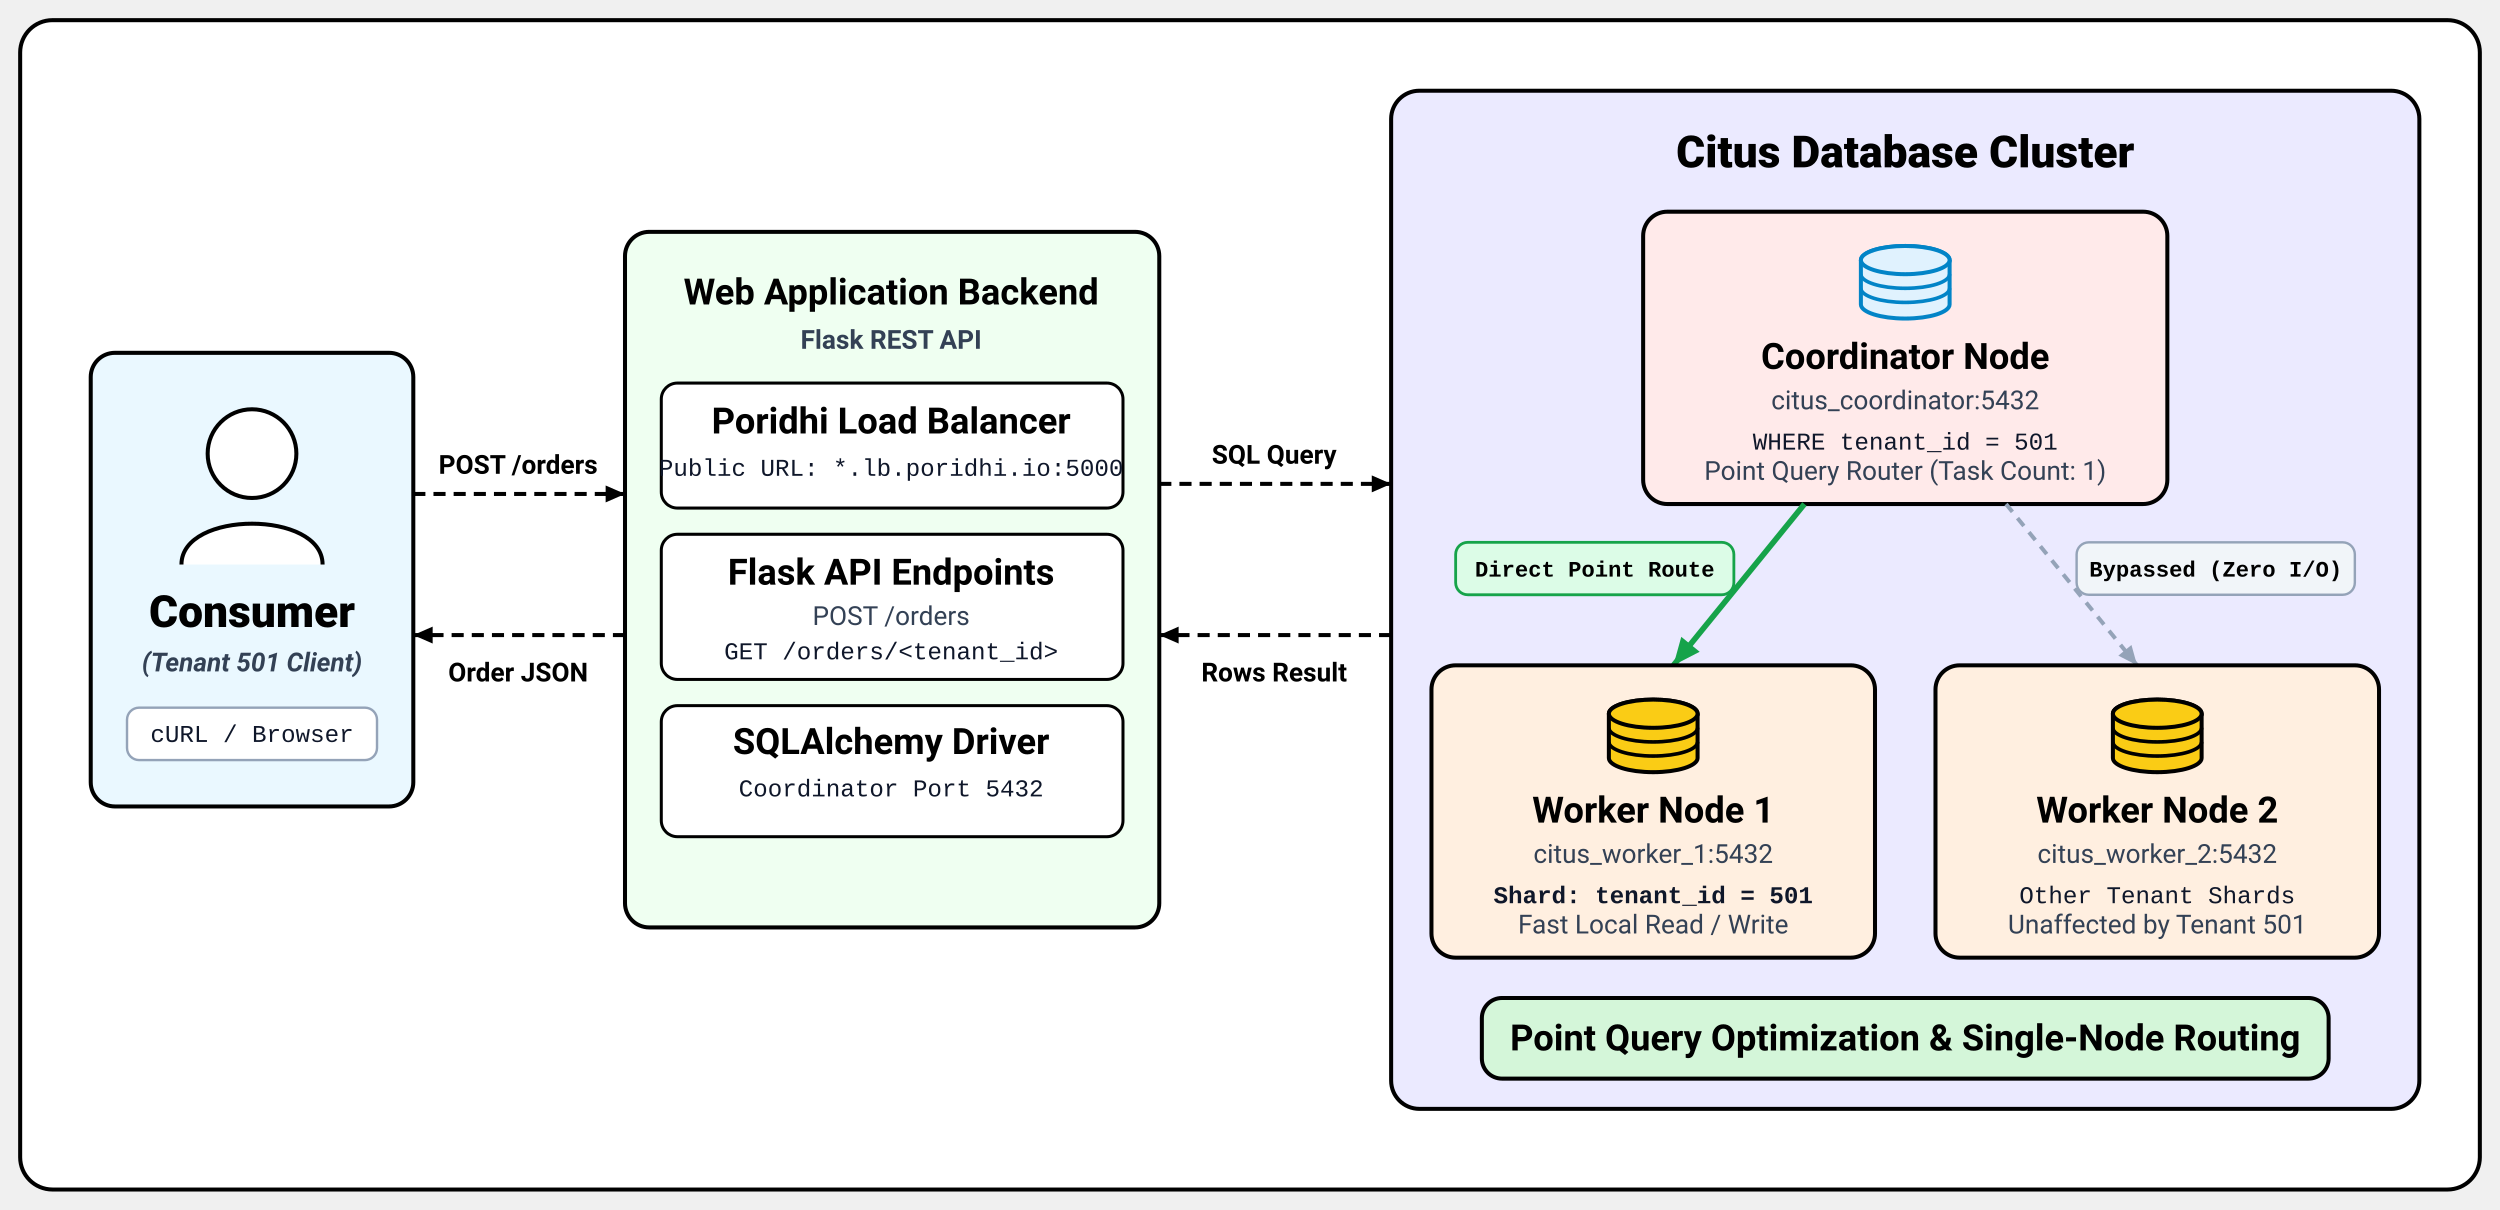
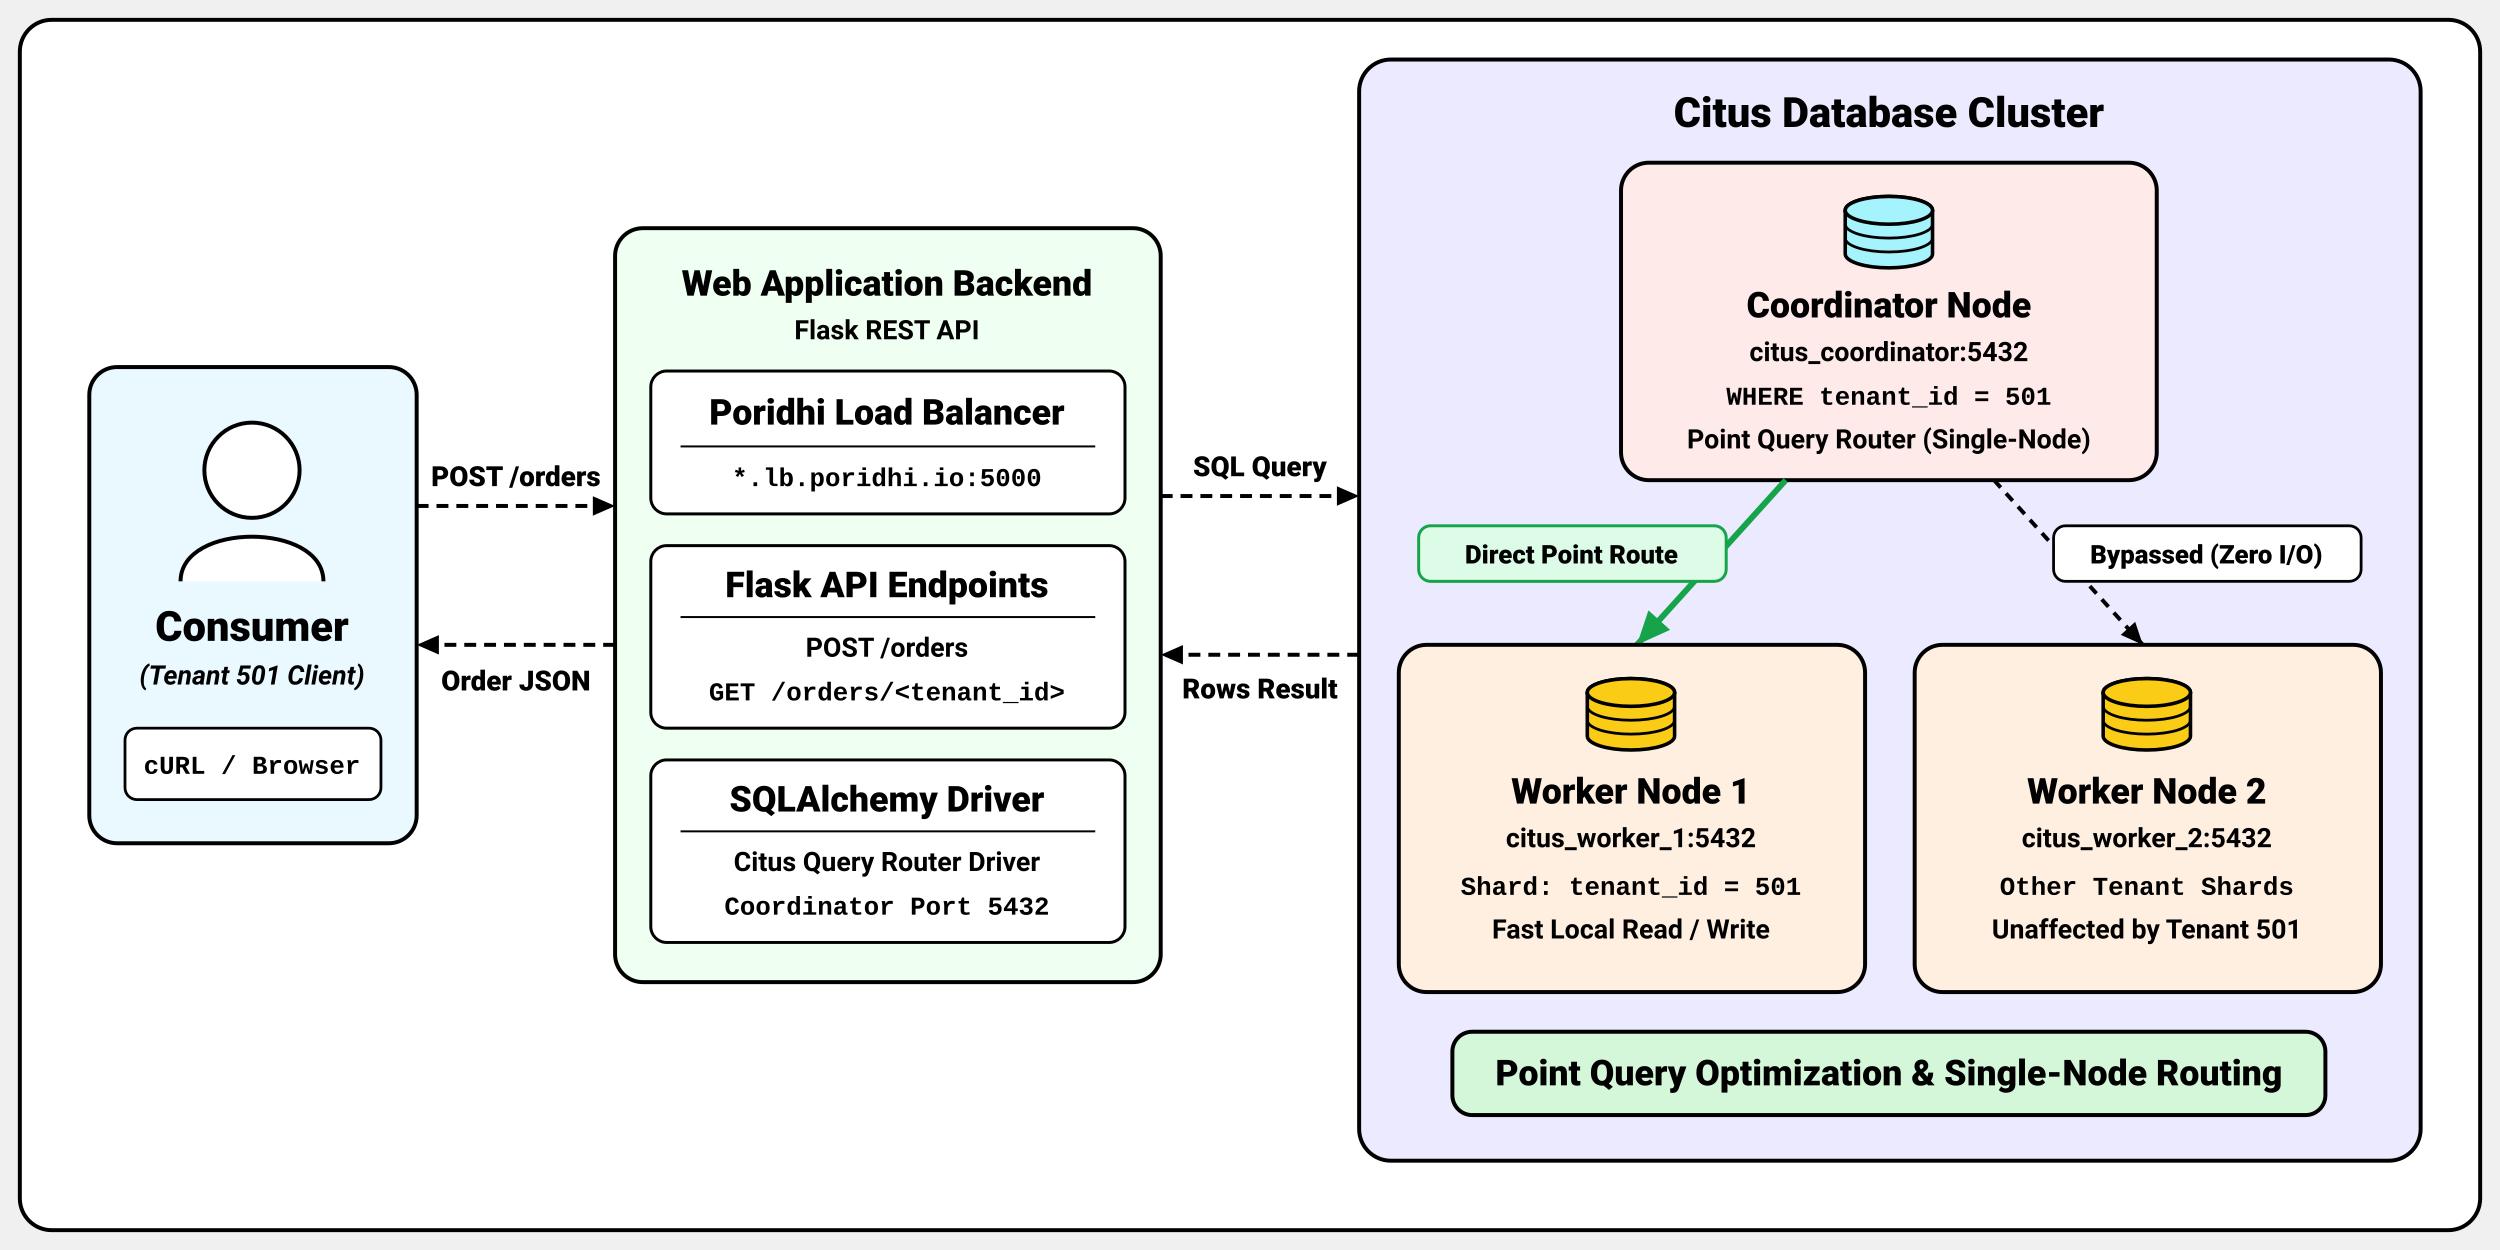
- <svg xmlns="http://www.w3.org/2000/svg" viewBox="0 0 1240 600" width="100%" height="auto">
+ <svg xmlns="http://www.w3.org/2000/svg" viewBox="0 0 1260 630" width="100%" height="auto">
  <defs>
    <style>
-       .txt-title { font-family: -apple-system, BlinkMacSystemFont, "Segoe UI", Roboto, Helvetica, Arial, sans-serif; font-size: 22px; font-weight: 800; fill: #000000; }
-       .txt-node-title { font-family: -apple-system, BlinkMacSystemFont, "Segoe UI", Roboto, Helvetica, Arial, sans-serif; font-size: 18px; font-weight: 700; fill: #000000; }
-       .txt-node-sub { font-family: -apple-system, BlinkMacSystemFont, "Segoe UI", Roboto, Helvetica, Arial, sans-serif; font-size: 13px; fill: #334155; }
-       .txt-node-code { font-family: "SFMono-Regular", Consolas, "Liberation Mono", Menlo, monospace; font-size: 12px; fill: #0f172a; }
-       .txt-arrow-label { font-family: -apple-system, BlinkMacSystemFont, "Segoe UI", Roboto, Helvetica, Arial, sans-serif; font-size: 13px; font-weight: 700; fill: #000000; }
-       .txt-badge { font-family: "SFMono-Regular", Consolas, "Liberation Mono", Menlo, monospace; font-size: 11px; font-weight: 700; fill: #000000; }
+       .txt-title { font-family: -apple-system, BlinkMacSystemFont, "Segoe UI", Roboto, Helvetica, Arial, sans-serif; font-size: 21px; font-weight: 800; fill: #000000; }
+       .txt-node-title { font-family: -apple-system, BlinkMacSystemFont, "Segoe UI", Roboto, Helvetica, Arial, sans-serif; font-size: 18px; font-weight: 800; fill: #000000; }
+       .txt-node-sub { font-family: -apple-system, BlinkMacSystemFont, "Segoe UI", Roboto, Helvetica, Arial, sans-serif; font-size: 13.5px; font-weight: 600; fill: #000000; }
+       .txt-node-code { font-family: "SFMono-Regular", Consolas, "Liberation Mono", Menlo, monospace; font-size: 13px; font-weight: 700; fill: #000000; }
+       .txt-arrow-label { font-family: -apple-system, BlinkMacSystemFont, "Segoe UI", Roboto, Helvetica, Arial, sans-serif; font-size: 14px; font-weight: 800; fill: #000000; }
+       .txt-badge { font-family: -apple-system, BlinkMacSystemFont, "Segoe UI", Roboto, Helvetica, Arial, sans-serif; font-size: 13px; font-weight: 800; fill: #000000; }
    </style>
-     <marker id="arrow" viewBox="0 0 10 10" refX="8" refY="5" markerWidth="6" markerHeight="6" orient="auto">
+     <marker id="arrow" viewBox="0 0 10 10" refX="8" refY="5" markerWidth="7" markerHeight="7" orient="auto">
      <path d="M 0 1.5 L 8 5 L 0 8.5 z" fill="#000000" />
    </marker>
-     <marker id="arrow-muted" viewBox="0 0 10 10" refX="8" refY="5" markerWidth="6" markerHeight="6" orient="auto">
-       <path d="M 0 1.5 L 8 5 L 0 8.5 z" fill="#94a3b8" />
+     <marker id="arrow-muted" viewBox="0 0 10 10" refX="8" refY="5" markerWidth="7" markerHeight="7" orient="auto">
+       <path d="M 0 1.5 L 8 5 L 0 8.5 z" fill="#475569" />
    </marker>
-     <marker id="arrow-green" viewBox="0 0 10 10" refX="8" refY="5" markerWidth="6" markerHeight="6" orient="auto">
+     <marker id="arrow-green" viewBox="0 0 10 10" refX="8" refY="5" markerWidth="7" markerHeight="7" orient="auto">
      <path d="M 0 1.5 L 8 5 L 0 8.5 z" fill="#16a34a" />
    </marker>
  </defs>
-   <rect x="10" y="10" width="1220" height="580" rx="16" fill="#ffffff" stroke="#000000" stroke-width="2" />
-   <g transform="translate(45, 175)">
-     <rect width="160" height="225" rx="12" fill="#eaf8ff" stroke="#000000" stroke-width="2" />
-     <circle cx="80" cy="50" r="22" fill="#ffffff" stroke="#000000" stroke-width="2" />
-     <path d="M 45 105 C 45 78, 115 78, 115 105" fill="#ffffff" stroke="#000000" stroke-width="2" />
-     <text x="80" y="136" class="txt-title" text-anchor="middle">Consumer</text>
-     <text x="80" y="158" class="txt-node-sub" font-style="italic" font-weight="600" text-anchor="middle">(Tenant 501 Client)</text>
-     <rect x="18" y="176" width="124" height="26" rx="6" fill="#ffffff" stroke="#94a3b8" stroke-width="1.2" />
-     <text x="80" y="193" class="txt-node-code" text-anchor="middle">cURL / Browser</text>
+   <rect x="10" y="10" width="1240" height="610" rx="16" fill="#ffffff" stroke="#000000" stroke-width="2" />
+   <g transform="translate(45, 185)">
+     <rect width="165" height="240" rx="14" fill="#eaf8ff" stroke="#000000" stroke-width="2" />
+     <circle cx="82" cy="52" r="24" fill="#ffffff" stroke="#000000" stroke-width="2" />
+     <path d="M 46 108 C 46 78, 118 78, 118 108" fill="#ffffff" stroke="#000000" stroke-width="2" />
+     <text x="82" y="138" class="txt-title" text-anchor="middle">Consumer</text>
+     <text x="82" y="160" class="txt-node-sub" font-style="italic" text-anchor="middle">(Tenant 501 Client)</text>
+     <rect x="18" y="182" width="129" height="36" rx="6" fill="#ffffff" stroke="#000000" stroke-width="1.4" />
+     <text x="82" y="205" class="txt-node-code" text-anchor="middle">cURL / Browser</text>
  </g>
-   <path d="M 205 245 L 310 245" fill="none" stroke="#000000" stroke-width="2" stroke-dasharray="6 4" marker-end="url(#arrow)" />
-   <text x="257" y="235" class="txt-arrow-label" text-anchor="middle">POST /orders</text>
-   <path d="M 310 315 L 205 315" fill="none" stroke="#000000" stroke-width="2" stroke-dasharray="6 4" marker-end="url(#arrow)" />
-   <text x="257" y="338" class="txt-arrow-label" text-anchor="middle">Order JSON</text>
+   <path d="M 210 255 L 310 255" fill="none" stroke="#000000" stroke-width="2" stroke-dasharray="6 4" marker-end="url(#arrow)" />
+   <text x="260" y="245" class="txt-arrow-label" text-anchor="middle">POST /orders</text>
+   <path d="M 310 325 L 210 325" fill="none" stroke="#000000" stroke-width="2" stroke-dasharray="6 4" marker-end="url(#arrow)" />
+   <text x="260" y="348" class="txt-arrow-label" text-anchor="middle">Order JSON</text>
  <g transform="translate(310, 115)">
-     <rect width="265" height="345" rx="12" fill="#effff1" stroke="#000000" stroke-width="2" />
-     <text x="132" y="36" class="txt-node-title" text-anchor="middle">Web Application Backend</text>
-     <text x="132" y="58" class="txt-node-sub" font-weight="700" text-anchor="middle">Flask REST API</text>
-     <g transform="translate(18, 75)">
-       <rect width="229" height="62" rx="8" fill="#ffffff" stroke="#000000" stroke-width="1.5" />
-       <text x="114" y="25" class="txt-node-title" font-size="14" text-anchor="middle">Poridhi Load Balancer</text>
-       <text x="114" y="46" class="txt-node-code" text-anchor="middle">Public URL: *.lb.poridhi.io:5000</text>
+     <rect width="275" height="380" rx="14" fill="#effff1" stroke="#000000" stroke-width="2" />
+     <text x="137" y="34" class="txt-node-title" text-anchor="middle">Web Application Backend</text>
+     <text x="137" y="56" class="txt-node-sub" font-weight="700" text-anchor="middle">Flask REST API</text>
+     <g transform="translate(18, 72)">
+       <rect width="239" height="72" rx="8" fill="#ffffff" stroke="#000000" stroke-width="1.5" />
+       <text x="119" y="27" class="txt-node-title" font-size="15" text-anchor="middle">Poridhi Load Balancer</text>
+       <line x1="15" y1="38" x2="224" y2="38" stroke="#000000" stroke-width="1" />
+       <text x="119" y="58" class="txt-node-code" text-anchor="middle">*.lb.poridhi.io:5000</text>
    </g>
-     <g transform="translate(18, 150)">
-       <rect width="229" height="72" rx="8" fill="#ffffff" stroke="#000000" stroke-width="1.5" />
-       <text x="114" y="25" class="txt-node-title" font-size="15" text-anchor="middle">Flask API Endpoints</text>
-       <text x="114" y="45" class="txt-node-sub" text-anchor="middle">POST /orders</text>
-       <text x="114" y="62" class="txt-node-code" text-anchor="middle">GET /orders/&lt;tenant_id&gt;</text>
+     <g transform="translate(18, 160)">
+       <rect width="239" height="92" rx="8" fill="#ffffff" stroke="#000000" stroke-width="1.5" />
+       <text x="119" y="26" class="txt-node-title" font-size="15" text-anchor="middle">Flask API Endpoints</text>
+       <line x1="15" y1="36" x2="224" y2="36" stroke="#000000" stroke-width="1" />
+       <text x="119" y="56" class="txt-node-sub" text-anchor="middle">POST /orders</text>
+       <text x="119" y="78" class="txt-node-code" text-anchor="middle">GET /orders/&lt;tenant_id&gt;</text>
    </g>
-     <g transform="translate(18, 235)">
-       <rect width="229" height="65" rx="8" fill="#ffffff" stroke="#000000" stroke-width="1.5" />
-       <text x="114" y="24" class="txt-node-title" font-size="14" text-anchor="middle">SQLAlchemy Driver</text>
-       <text x="114" y="45" class="txt-node-code" font-size="11" text-anchor="middle">Coordinator Port 5432</text>
+     <g transform="translate(18, 268)">
+       <rect width="239" height="92" rx="8" fill="#ffffff" stroke="#000000" stroke-width="1.5" />
+       <text x="119" y="26" class="txt-node-title" font-size="15" text-anchor="middle">SQLAlchemy Driver</text>
+       <line x1="15" y1="36" x2="224" y2="36" stroke="#000000" stroke-width="1" />
+       <text x="119" y="56" class="txt-node-sub" text-anchor="middle">Citus Query Router Driver</text>
+       <text x="119" y="78" class="txt-node-code" font-size="12" text-anchor="middle">Coordinator Port 5432</text>
    </g>
  </g>
-   <path d="M 575 240 L 690 240" fill="none" stroke="#000000" stroke-width="2" stroke-dasharray="6 4" marker-end="url(#arrow)" />
-   <text x="632" y="230" class="txt-arrow-label" text-anchor="middle">SQL Query</text>
-   <path d="M 690 315 L 575 315" fill="none" stroke="#000000" stroke-width="2" stroke-dasharray="6 4" marker-end="url(#arrow)" />
-   <text x="632" y="338" class="txt-arrow-label" text-anchor="middle">Rows Result</text>
-   <g transform="translate(690, 45)">
-     <rect width="510" height="505" rx="14" fill="#ebeaff" stroke="#000000" stroke-width="2" />
-     <text x="255" y="38" class="txt-title" text-anchor="middle">Citus Database Cluster</text>
-     <g transform="translate(125, 60)">
-       <rect width="260" height="145" rx="12" fill="#ffeaea" stroke="#000000" stroke-width="2" />
-       <g transform="translate(105, 14)">
-         <ellipse cx="25" cy="10" rx="22" ry="7" fill="#e0f2fe" stroke="#0284c7" stroke-width="2" />
-         <path d="M 3 10 L 3 32 A 22 7 0 0 0 47 32 L 47 10" fill="#e0f2fe" stroke="#0284c7" stroke-width="2" />
-         <path d="M 3 17 A 22 7 0 0 0 47 17" fill="none" stroke="#0284c7" stroke-width="1.8" />
-         <path d="M 3 24 A 22 7 0 0 0 47 24" fill="none" stroke="#0284c7" stroke-width="1.8" />
-         <ellipse cx="25" cy="10" rx="22" ry="7" fill="#e0f2fe" stroke="#0284c7" stroke-width="2" />
+   <path d="M 585 250 L 685 250" fill="none" stroke="#000000" stroke-width="2" stroke-dasharray="6 4" marker-end="url(#arrow)" />
+   <text x="635" y="240" class="txt-arrow-label" text-anchor="middle">SQL Query</text>
+   <path d="M 685 330 L 585 330" fill="none" stroke="#000000" stroke-width="2" stroke-dasharray="6 4" marker-end="url(#arrow)" />
+   <text x="635" y="352" class="txt-arrow-label" text-anchor="middle">Rows Result</text>
+   <g transform="translate(685, 30)">
+     <rect width="535" height="555" rx="16" fill="#ebeaff" stroke="#000000" stroke-width="2" />
+     <text x="267" y="34" class="txt-title" text-anchor="middle">Citus Database Cluster</text>
+     <g transform="translate(132, 52)">
+       <rect width="270" height="160" rx="14" fill="#ffeaea" stroke="#000000" stroke-width="2" />
+       <g transform="translate(110, 14)">
+         <ellipse cx="25" cy="10" rx="22" ry="7" fill="#a5f3fc" stroke="#000000" stroke-width="1.8" />
+         <path d="M 3 10 L 3 32 A 22 7 0 0 0 47 32 L 47 10" fill="#a5f3fc" stroke="#000000" stroke-width="1.8" />
+         <path d="M 3 17 A 22 7 0 0 0 47 17" fill="none" stroke="#000000" stroke-width="1.4" />
+         <path d="M 3 24 A 22 7 0 0 0 47 24" fill="none" stroke="#000000" stroke-width="1.4" />
+         <ellipse cx="25" cy="10" rx="22" ry="7" fill="#a5f3fc" stroke="#000000" stroke-width="1.8" />
      </g>
-       <text x="130" y="78" class="txt-node-title" text-anchor="middle">Coordinator Node</text>
-       <text x="130" y="98" class="txt-node-sub" text-anchor="middle">citus_coordinator:5432</text>
-       <text x="130" y="118" class="txt-node-code" text-anchor="middle">WHERE tenant_id = 501</text>
-       <text x="130" y="133" class="txt-node-sub" font-size="11" text-anchor="middle">Point Query Router (Task Count: 1)</text>
+       <text x="135" y="78" class="txt-node-title" text-anchor="middle">Coordinator Node</text>
+       <text x="135" y="100" class="txt-node-sub" text-anchor="middle">citus_coordinator:5432</text>
+       <text x="135" y="122" class="txt-node-code" text-anchor="middle">WHERE tenant_id = 501</text>
+       <text x="135" y="144" class="txt-node-sub" font-size="12" text-anchor="middle">Point Query Router (Single-Node)</text>
    </g>
-     <path d="M 205 205 L 140 285" fill="none" stroke="#16a34a" stroke-width="2.8" marker-end="url(#arrow-green)" />
-     <g transform="translate(32, 224)">
-       <rect width="138" height="26" rx="6" fill="#dcfce7" stroke="#16a34a" stroke-width="1.4" />
-       <text x="69" y="17" class="txt-badge" fill="#15803d" text-anchor="middle">Direct Point Route</text>
+     <path d="M 215 212 L 140 295" fill="none" stroke="#16a34a" stroke-width="3" marker-end="url(#arrow-green)" />
+     <g transform="translate(30, 235)">
+       <rect width="155" height="28" rx="6" fill="#dcfce7" stroke="#16a34a" stroke-width="1.5" />
+       <text x="77" y="19" class="txt-badge" text-anchor="middle">Direct Point Route</text>
    </g>
-     <path d="M 305 205 L 370 285" fill="none" stroke="#94a3b8" stroke-width="2" stroke-dasharray="5 4" marker-end="url(#arrow-muted)" />
-     <g transform="translate(340, 224)">
-       <rect width="138" height="26" rx="6" fill="#f1f5f9" stroke="#94a3b8" stroke-width="1.2" />
-       <text x="69" y="17" class="txt-badge" fill="#64748b" text-anchor="middle">Bypassed (Zero I/O)</text>
+     <path d="M 320 212 L 395 295" fill="none" stroke="#000000" stroke-width="2" stroke-dasharray="5 4" marker-end="url(#arrow)" />
+     <g transform="translate(350, 235)">
+       <rect width="155" height="28" rx="6" fill="#ffffff" stroke="#000000" stroke-width="1.4" />
+       <text x="77" y="19" class="txt-badge" text-anchor="middle">Bypassed (Zero I/O)</text>
    </g>
-     <g transform="translate(20, 285)">
-       <rect width="220" height="145" rx="12" fill="#ffefe0" stroke="#000000" stroke-width="2" />
-       <g transform="translate(85, 14)">
-         <ellipse cx="25" cy="10" rx="22" ry="7" fill="#facc15" stroke="#000000" stroke-width="2" />
-         <path d="M 3 10 L 3 32 A 22 7 0 0 0 47 32 L 47 10" fill="#facc15" stroke="#000000" stroke-width="2" />
-         <path d="M 3 17 A 22 7 0 0 0 47 17" fill="none" stroke="#000000" stroke-width="1.8" />
-         <path d="M 3 24 A 22 7 0 0 0 47 24" fill="none" stroke="#000000" stroke-width="1.8" />
-         <ellipse cx="25" cy="10" rx="22" ry="7" fill="#facc15" stroke="#000000" stroke-width="2" />
+     <g transform="translate(20, 295)">
+       <rect width="235" height="175" rx="14" fill="#ffefe0" stroke="#000000" stroke-width="2" />
+       <g transform="translate(92, 14)">
+         <ellipse cx="25" cy="10" rx="22" ry="7" fill="#facc15" stroke="#000000" stroke-width="1.8" />
+         <path d="M 3 10 L 3 32 A 22 7 0 0 0 47 32 L 47 10" fill="#facc15" stroke="#000000" stroke-width="1.8" />
+         <path d="M 3 17 A 22 7 0 0 0 47 17" fill="none" stroke="#000000" stroke-width="1.4" />
+         <path d="M 3 24 A 22 7 0 0 0 47 24" fill="none" stroke="#000000" stroke-width="1.4" />
+         <ellipse cx="25" cy="10" rx="22" ry="7" fill="#facc15" stroke="#000000" stroke-width="1.8" />
      </g>
-       <text x="110" y="78" class="txt-node-title" text-anchor="middle">Worker Node 1</text>
-       <text x="110" y="98" class="txt-node-sub" text-anchor="middle">citus_worker_1:5432</text>
-       <text x="110" y="118" class="txt-node-code" font-weight="700" fill="#15803d" text-anchor="middle">Shard: tenant_id = 501</text>
-       <text x="110" y="133" class="txt-node-sub" font-size="11" text-anchor="middle">Fast Local Read / Write</text>
+       <text x="117" y="80" class="txt-node-title" text-anchor="middle">Worker Node 1</text>
+       <text x="117" y="102" class="txt-node-sub" text-anchor="middle">citus_worker_1:5432</text>
+       <text x="117" y="126" class="txt-node-code" text-anchor="middle">Shard: tenant_id = 501</text>
+       <text x="117" y="148" class="txt-node-sub" font-size="12" text-anchor="middle">Fast Local Read / Write</text>
    </g>
-     <g transform="translate(270, 285)">
-       <rect width="220" height="145" rx="12" fill="#ffefe0" stroke="#000000" stroke-width="2" />
-       <g transform="translate(85, 14)">
-         <ellipse cx="25" cy="10" rx="22" ry="7" fill="#facc15" stroke="#000000" stroke-width="2" />
-         <path d="M 3 10 L 3 32 A 22 7 0 0 0 47 32 L 47 10" fill="#facc15" stroke="#000000" stroke-width="2" />
-         <path d="M 3 17 A 22 7 0 0 0 47 17" fill="none" stroke="#000000" stroke-width="1.8" />
-         <path d="M 3 24 A 22 7 0 0 0 47 24" fill="none" stroke="#000000" stroke-width="1.8" />
-         <ellipse cx="25" cy="10" rx="22" ry="7" fill="#facc15" stroke="#000000" stroke-width="2" />
+     <g transform="translate(280, 295)">
+       <rect width="235" height="175" rx="14" fill="#ffefe0" stroke="#000000" stroke-width="2" />
+       <g transform="translate(92, 14)">
+         <ellipse cx="25" cy="10" rx="22" ry="7" fill="#facc15" stroke="#000000" stroke-width="1.8" />
+         <path d="M 3 10 L 3 32 A 22 7 0 0 0 47 32 L 47 10" fill="#facc15" stroke="#000000" stroke-width="1.8" />
+         <path d="M 3 17 A 22 7 0 0 0 47 17" fill="none" stroke="#000000" stroke-width="1.4" />
+         <path d="M 3 24 A 22 7 0 0 0 47 24" fill="none" stroke="#000000" stroke-width="1.4" />
+         <ellipse cx="25" cy="10" rx="22" ry="7" fill="#facc15" stroke="#000000" stroke-width="1.8" />
      </g>
-       <text x="110" y="78" class="txt-node-title" text-anchor="middle">Worker Node 2</text>
-       <text x="110" y="98" class="txt-node-sub" text-anchor="middle">citus_worker_2:5432</text>
-       <text x="110" y="118" class="txt-node-code" text-anchor="middle">Other Tenant Shards</text>
-       <text x="110" y="133" class="txt-node-sub" font-size="11" text-anchor="middle">Unaffected by Tenant 501</text>
+       <text x="117" y="80" class="txt-node-title" text-anchor="middle">Worker Node 2</text>
+       <text x="117" y="102" class="txt-node-sub" text-anchor="middle">citus_worker_2:5432</text>
+       <text x="117" y="126" class="txt-node-code" text-anchor="middle">Other Tenant Shards</text>
+       <text x="117" y="148" class="txt-node-sub" font-size="12" text-anchor="middle">Unaffected by Tenant 501</text>
    </g>
-     <g transform="translate(45, 450)">
-       <rect width="420" height="40" rx="10" fill="#d4f6d9" stroke="#000000" stroke-width="2" />
-       <text x="210" y="26" class="txt-node-title" font-size="15" text-anchor="middle">Point Query Optimization &amp; Single-Node Routing</text>
+     <g transform="translate(47, 490)">
+       <rect width="440" height="42" rx="10" fill="#d4f6d9" stroke="#000000" stroke-width="2" />
+       <text x="220" y="27" class="txt-node-title" font-size="15.5" text-anchor="middle">Point Query Optimization &amp; Single-Node Routing</text>
    </g>
  </g>
</svg>
